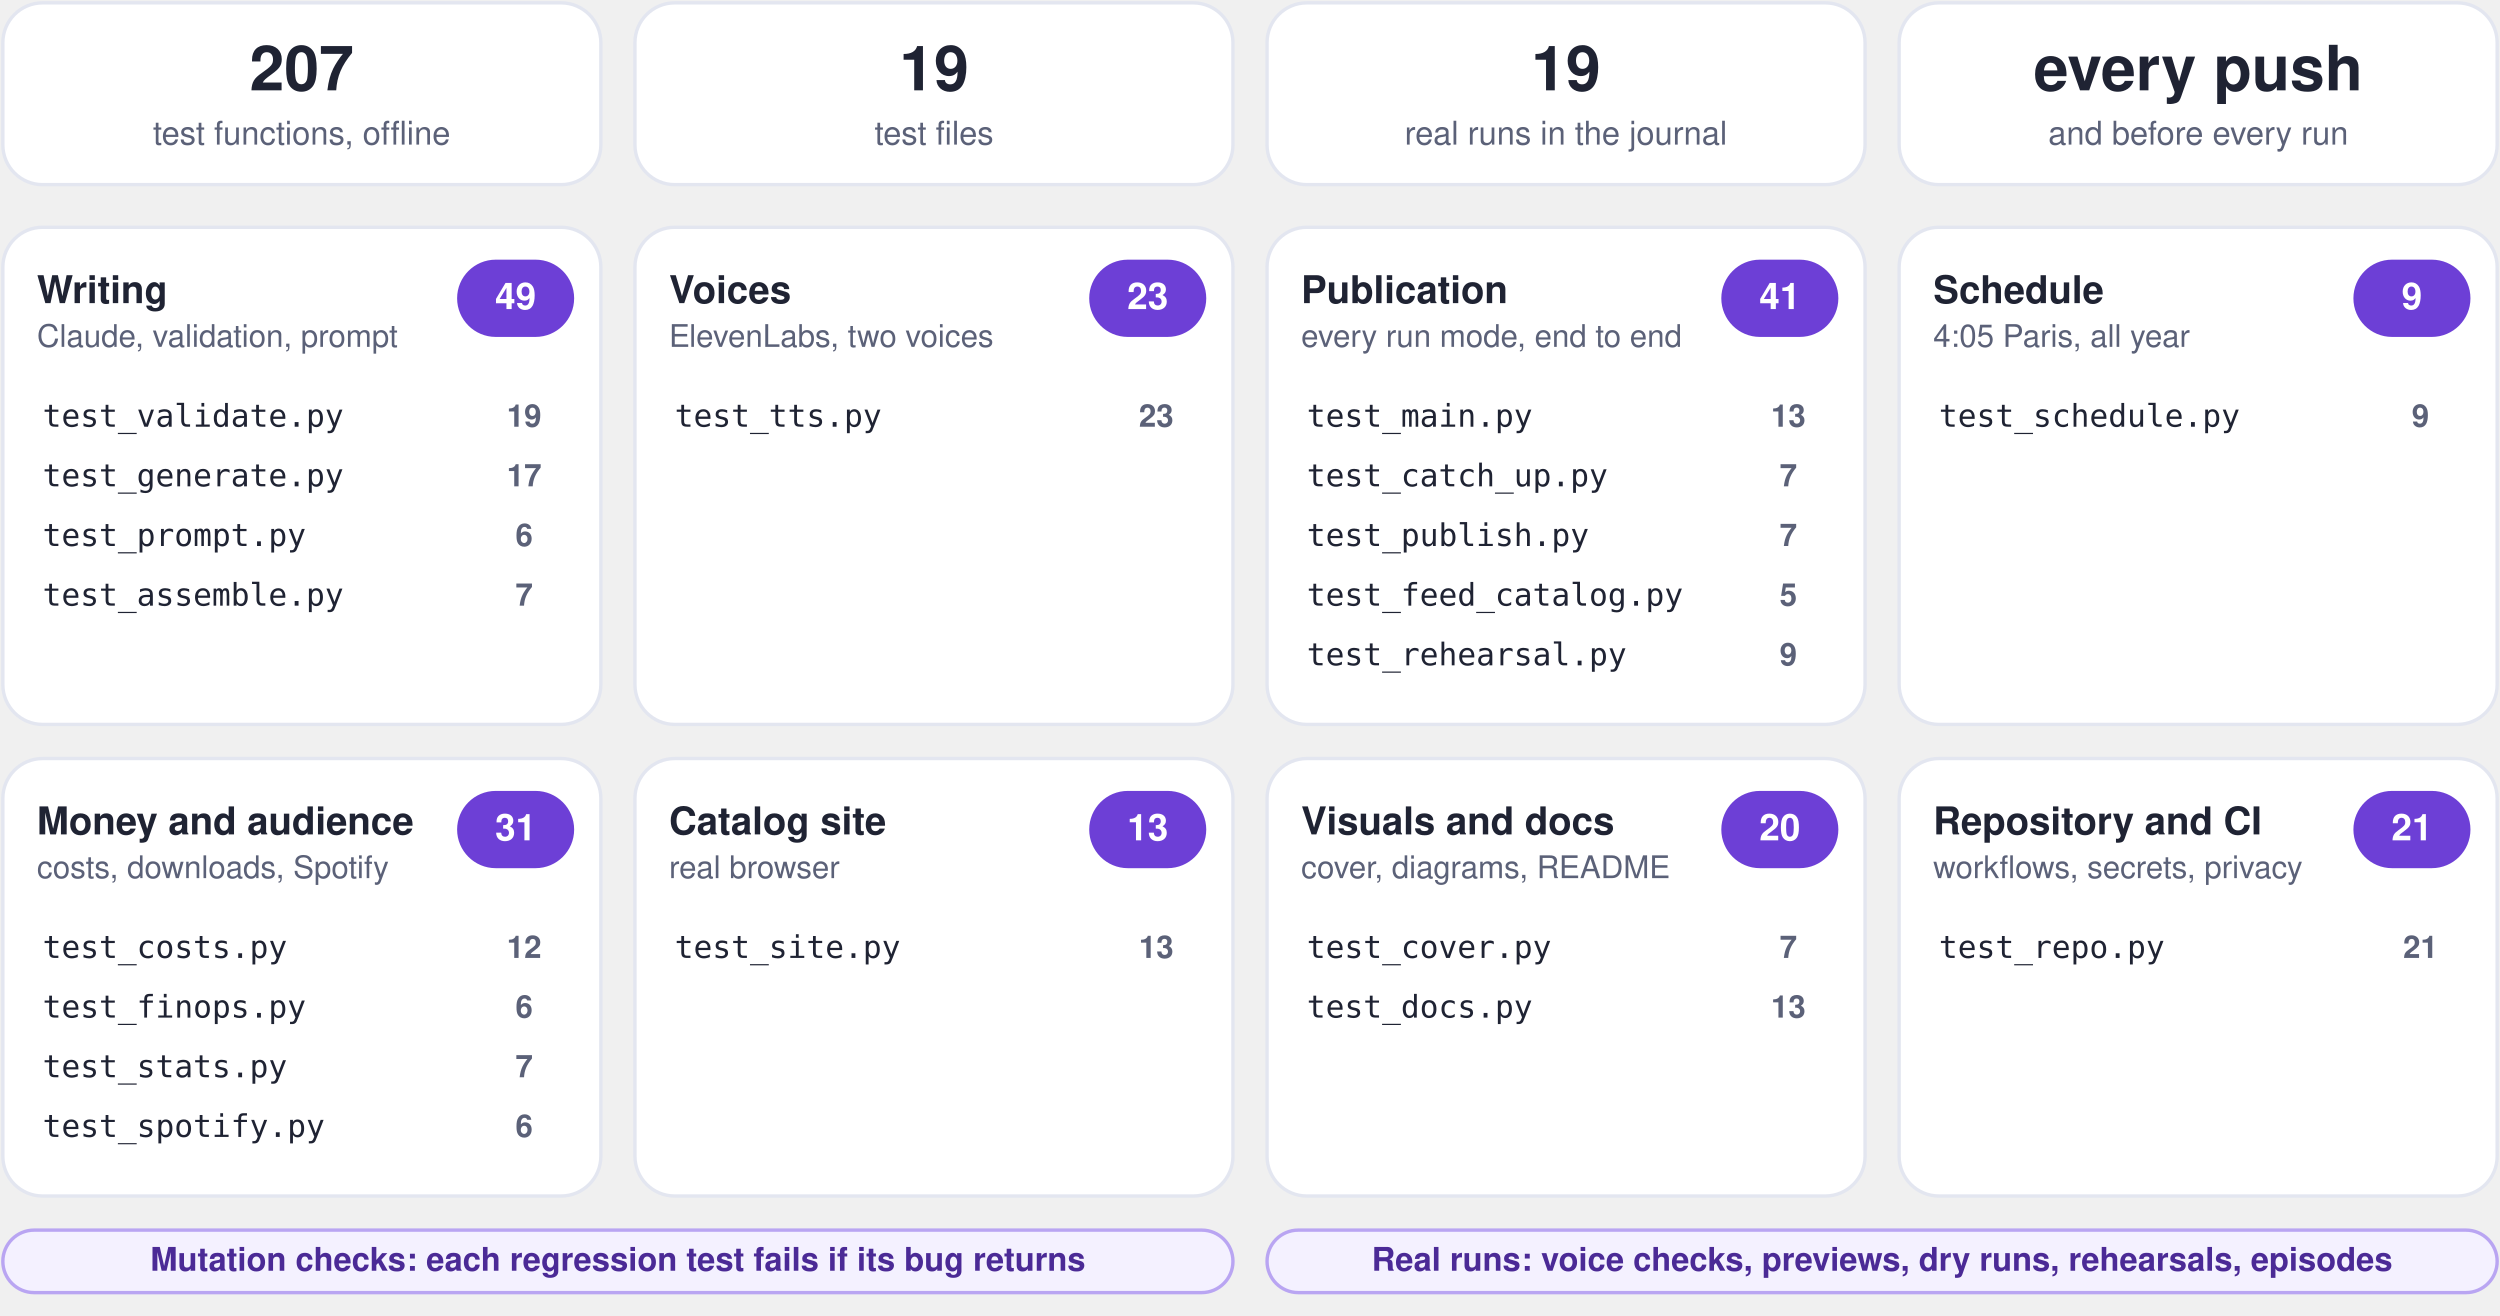
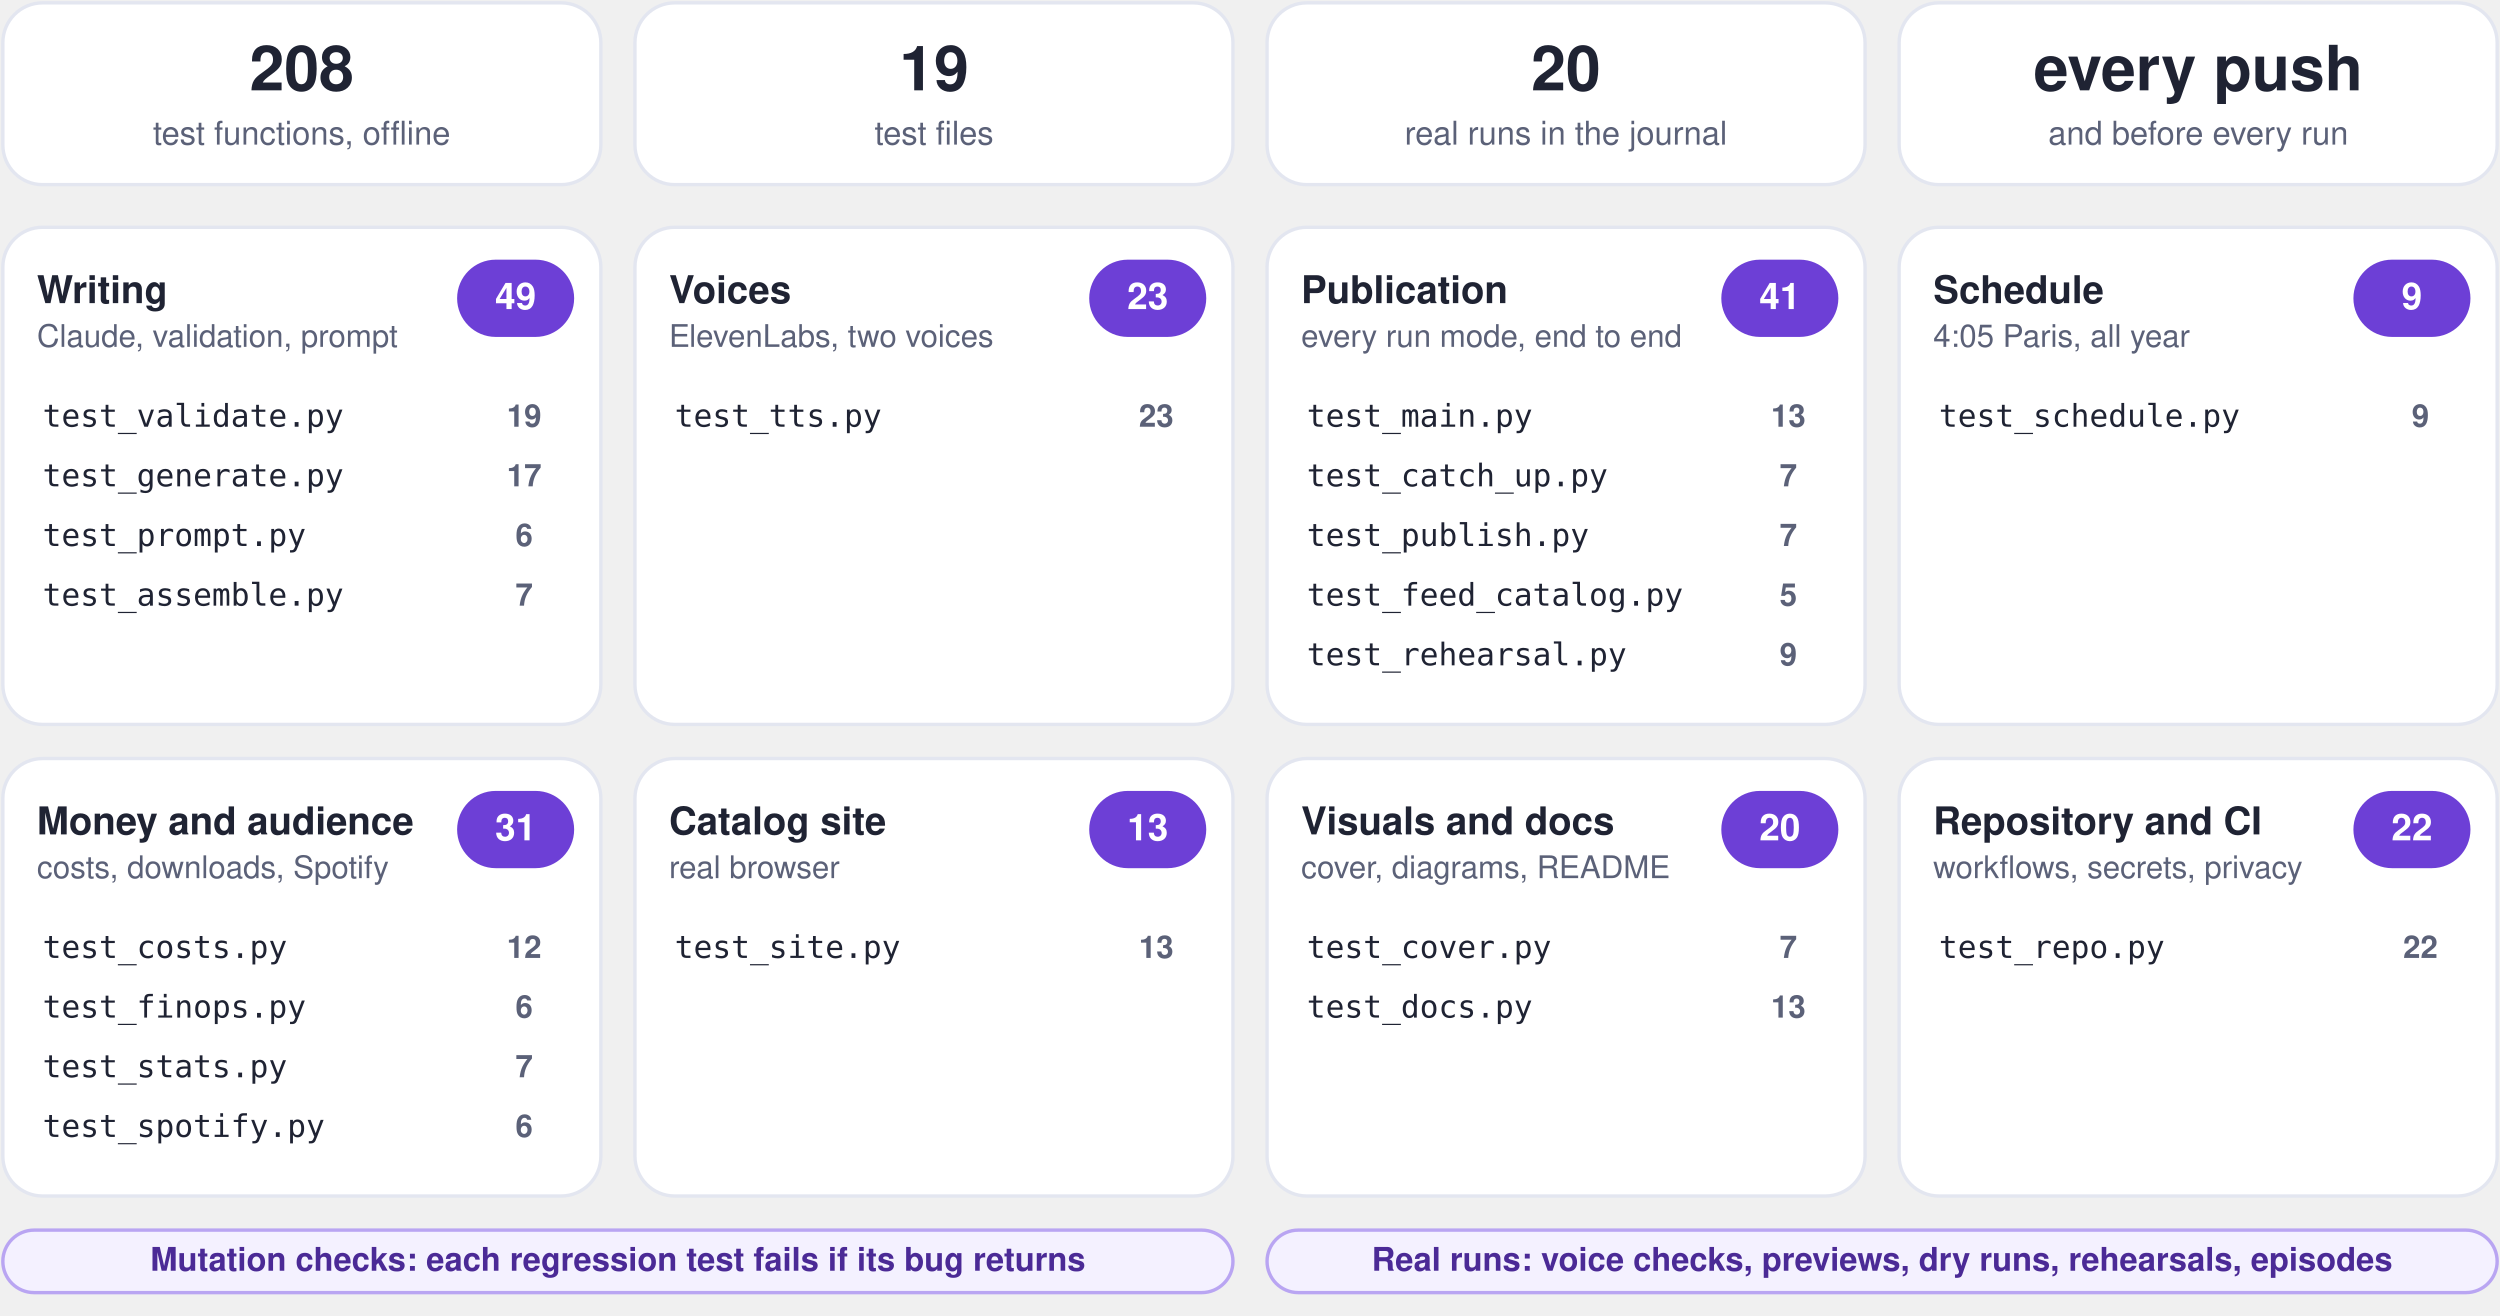
- <svg xmlns="http://www.w3.org/2000/svg" viewBox="0 0 880 463" width="880" height="463" role="img" aria-label="Test plan: 207 offline tests in 19 files">
+ <svg xmlns="http://www.w3.org/2000/svg" viewBox="0 0 880 463" width="880" height="463" role="img" aria-label="Test plan: 208 offline tests in 19 files">
  <g class="box">
    <rect x="1.0" y="1.0" width="210.5" height="64.0" rx="14" fill="#ffffff" stroke="#e3e6f0" stroke-width="1.2" class="frame" />
-     <text x="106.2" y="31.8" font-family="-apple-system, BlinkMacSystemFont, 'Segoe UI', Helvetica, Arial, sans-serif" font-size="22" font-weight="750" fill="#1f2333" text-anchor="middle">207</text>
+     <text x="106.2" y="31.8" font-family="-apple-system, BlinkMacSystemFont, 'Segoe UI', Helvetica, Arial, sans-serif" font-size="22" font-weight="750" fill="#1f2333" text-anchor="middle">208</text>
    <text x="106.2" y="50.9" font-family="-apple-system, BlinkMacSystemFont, 'Segoe UI', Helvetica, Arial, sans-serif" font-size="11.5" font-weight="500" fill="#5b6178" text-anchor="middle">test functions, offline</text>
  </g>
  <g class="box">
    <rect x="223.5" y="1.0" width="210.5" height="64.0" rx="14" fill="#ffffff" stroke="#e3e6f0" stroke-width="1.2" class="frame" />
    <text x="328.8" y="31.8" font-family="-apple-system, BlinkMacSystemFont, 'Segoe UI', Helvetica, Arial, sans-serif" font-size="22" font-weight="750" fill="#1f2333" text-anchor="middle">19</text>
    <text x="328.8" y="50.9" font-family="-apple-system, BlinkMacSystemFont, 'Segoe UI', Helvetica, Arial, sans-serif" font-size="11.5" font-weight="500" fill="#5b6178" text-anchor="middle">test files</text>
  </g>
  <g class="box">
    <rect x="446.0" y="1.0" width="210.5" height="64.0" rx="14" fill="#ffffff" stroke="#e3e6f0" stroke-width="1.2" class="frame" />
-     <text x="551.2" y="31.8" font-family="-apple-system, BlinkMacSystemFont, 'Segoe UI', Helvetica, Arial, sans-serif" font-size="22" font-weight="750" fill="#1f2333" text-anchor="middle">19</text>
+     <text x="551.2" y="31.8" font-family="-apple-system, BlinkMacSystemFont, 'Segoe UI', Helvetica, Arial, sans-serif" font-size="22" font-weight="750" fill="#1f2333" text-anchor="middle">20</text>
    <text x="551.2" y="50.9" font-family="-apple-system, BlinkMacSystemFont, 'Segoe UI', Helvetica, Arial, sans-serif" font-size="11.5" font-weight="500" fill="#5b6178" text-anchor="middle">real runs in the journal</text>
  </g>
  <g class="box">
    <rect x="668.5" y="1.0" width="210.5" height="64.0" rx="14" fill="#ffffff" stroke="#e3e6f0" stroke-width="1.2" class="frame" />
    <text x="773.8" y="31.8" font-family="-apple-system, BlinkMacSystemFont, 'Segoe UI', Helvetica, Arial, sans-serif" font-size="22" font-weight="750" fill="#1f2333" text-anchor="middle">every push</text>
    <text x="773.8" y="50.9" font-family="-apple-system, BlinkMacSystemFont, 'Segoe UI', Helvetica, Arial, sans-serif" font-size="11.5" font-weight="500" fill="#5b6178" text-anchor="middle">and before every run</text>
  </g>
  <rect x="1.0" y="80.0" width="210.5" height="175.0" rx="14" fill="#ffffff" stroke="#e3e6f0" stroke-width="1.2" />
  <g class="box">
    <rect x="9.0" y="90.0" width="152.5" height="40.0" rx="12" fill="none" stroke="none" stroke-width="1.2" class="frame" />
    <text x="13.0" y="106.7" font-family="-apple-system, BlinkMacSystemFont, 'Segoe UI', Helvetica, Arial, sans-serif" font-size="13.5" font-weight="700" fill="#1f2333" text-anchor="start">Writing</text>
    <text x="13.0" y="122.1" font-family="-apple-system, BlinkMacSystemFont, 'Segoe UI', Helvetica, Arial, sans-serif" font-size="11" font-weight="400" fill="#5b6178" text-anchor="start">Claude, validation, prompt</text>
  </g>
  <g class="box">
    <rect x="161.5" y="92.0" width="40.0" height="26.0" rx="13" fill="#6d3fd6" stroke="#6d3fd6" stroke-width="1.2" class="frame" />
    <text x="181.5" y="108.8" font-family="-apple-system, BlinkMacSystemFont, 'Segoe UI', Helvetica, Arial, sans-serif" font-size="13" font-weight="700" fill="#ffffff" text-anchor="middle">49</text>
  </g>
  <g class="box">
    <rect x="11.0" y="138.0" width="190.5" height="18.0" rx="12" fill="none" stroke="none" stroke-width="1.2" class="frame" />
    <text x="15.0" y="150.2" font-family="ui-monospace, SFMono-Regular, Menlo, Consolas, monospace" font-size="11" font-weight="500" fill="#1f2333" text-anchor="start">test_validate.py</text>
  </g>
  <g class="box">
    <rect x="167.5" y="138.0" width="34.0" height="18.0" rx="12" fill="none" stroke="none" stroke-width="1.2" class="frame" />
    <text x="184.5" y="150.2" font-family="-apple-system, BlinkMacSystemFont, 'Segoe UI', Helvetica, Arial, sans-serif" font-size="11" font-weight="700" fill="#5b6178" text-anchor="middle">19</text>
  </g>
  <g class="box">
    <rect x="11.0" y="159.0" width="190.5" height="18.0" rx="12" fill="none" stroke="none" stroke-width="1.2" class="frame" />
    <text x="15.0" y="171.2" font-family="ui-monospace, SFMono-Regular, Menlo, Consolas, monospace" font-size="11" font-weight="500" fill="#1f2333" text-anchor="start">test_generate.py</text>
  </g>
  <g class="box">
    <rect x="167.5" y="159.0" width="34.0" height="18.0" rx="12" fill="none" stroke="none" stroke-width="1.2" class="frame" />
    <text x="184.5" y="171.2" font-family="-apple-system, BlinkMacSystemFont, 'Segoe UI', Helvetica, Arial, sans-serif" font-size="11" font-weight="700" fill="#5b6178" text-anchor="middle">17</text>
  </g>
  <g class="box">
    <rect x="11.0" y="180.0" width="190.5" height="18.0" rx="12" fill="none" stroke="none" stroke-width="1.2" class="frame" />
    <text x="15.0" y="192.2" font-family="ui-monospace, SFMono-Regular, Menlo, Consolas, monospace" font-size="11" font-weight="500" fill="#1f2333" text-anchor="start">test_prompt.py</text>
  </g>
  <g class="box">
    <rect x="167.5" y="180.0" width="34.0" height="18.0" rx="12" fill="none" stroke="none" stroke-width="1.2" class="frame" />
    <text x="184.5" y="192.2" font-family="-apple-system, BlinkMacSystemFont, 'Segoe UI', Helvetica, Arial, sans-serif" font-size="11" font-weight="700" fill="#5b6178" text-anchor="middle">6</text>
  </g>
  <g class="box">
    <rect x="11.0" y="201.0" width="190.5" height="18.0" rx="12" fill="none" stroke="none" stroke-width="1.2" class="frame" />
    <text x="15.0" y="213.2" font-family="ui-monospace, SFMono-Regular, Menlo, Consolas, monospace" font-size="11" font-weight="500" fill="#1f2333" text-anchor="start">test_assemble.py</text>
  </g>
  <g class="box">
    <rect x="167.5" y="201.0" width="34.0" height="18.0" rx="12" fill="none" stroke="none" stroke-width="1.2" class="frame" />
    <text x="184.5" y="213.2" font-family="-apple-system, BlinkMacSystemFont, 'Segoe UI', Helvetica, Arial, sans-serif" font-size="11" font-weight="700" fill="#5b6178" text-anchor="middle">7</text>
  </g>
  <rect x="223.5" y="80.0" width="210.5" height="175.0" rx="14" fill="#ffffff" stroke="#e3e6f0" stroke-width="1.2" />
  <g class="box">
    <rect x="231.5" y="90.0" width="152.5" height="40.0" rx="12" fill="none" stroke="none" stroke-width="1.2" class="frame" />
    <text x="235.5" y="106.7" font-family="-apple-system, BlinkMacSystemFont, 'Segoe UI', Helvetica, Arial, sans-serif" font-size="13.5" font-weight="700" fill="#1f2333" text-anchor="start">Voices</text>
    <text x="235.5" y="122.1" font-family="-apple-system, BlinkMacSystemFont, 'Segoe UI', Helvetica, Arial, sans-serif" font-size="11" font-weight="400" fill="#5b6178" text-anchor="start">ElevenLabs, two voices</text>
  </g>
  <g class="box">
    <rect x="384.0" y="92.0" width="40.0" height="26.0" rx="13" fill="#6d3fd6" stroke="#6d3fd6" stroke-width="1.2" class="frame" />
    <text x="404.0" y="108.8" font-family="-apple-system, BlinkMacSystemFont, 'Segoe UI', Helvetica, Arial, sans-serif" font-size="13" font-weight="700" fill="#ffffff" text-anchor="middle">23</text>
  </g>
  <g class="box">
    <rect x="233.5" y="138.0" width="190.5" height="18.0" rx="12" fill="none" stroke="none" stroke-width="1.2" class="frame" />
    <text x="237.5" y="150.2" font-family="ui-monospace, SFMono-Regular, Menlo, Consolas, monospace" font-size="11" font-weight="500" fill="#1f2333" text-anchor="start">test_tts.py</text>
  </g>
  <g class="box">
    <rect x="390.0" y="138.0" width="34.0" height="18.0" rx="12" fill="none" stroke="none" stroke-width="1.2" class="frame" />
    <text x="407.0" y="150.2" font-family="-apple-system, BlinkMacSystemFont, 'Segoe UI', Helvetica, Arial, sans-serif" font-size="11" font-weight="700" fill="#5b6178" text-anchor="middle">23</text>
  </g>
  <rect x="446.0" y="80.0" width="210.5" height="175.0" rx="14" fill="#ffffff" stroke="#e3e6f0" stroke-width="1.2" />
  <g class="box">
    <rect x="454.0" y="90.0" width="152.5" height="40.0" rx="12" fill="none" stroke="none" stroke-width="1.2" class="frame" />
    <text x="458.0" y="106.7" font-family="-apple-system, BlinkMacSystemFont, 'Segoe UI', Helvetica, Arial, sans-serif" font-size="13.5" font-weight="700" fill="#1f2333" text-anchor="start">Publication</text>
    <text x="458.0" y="122.1" font-family="-apple-system, BlinkMacSystemFont, 'Segoe UI', Helvetica, Arial, sans-serif" font-size="11" font-weight="400" fill="#5b6178" text-anchor="start">every run mode, end to end</text>
  </g>
  <g class="box">
    <rect x="606.5" y="92.0" width="40.0" height="26.0" rx="13" fill="#6d3fd6" stroke="#6d3fd6" stroke-width="1.2" class="frame" />
    <text x="626.5" y="108.8" font-family="-apple-system, BlinkMacSystemFont, 'Segoe UI', Helvetica, Arial, sans-serif" font-size="13" font-weight="700" fill="#ffffff" text-anchor="middle">41</text>
  </g>
  <g class="box">
    <rect x="456.0" y="138.0" width="190.5" height="18.0" rx="12" fill="none" stroke="none" stroke-width="1.2" class="frame" />
    <text x="460.0" y="150.2" font-family="ui-monospace, SFMono-Regular, Menlo, Consolas, monospace" font-size="11" font-weight="500" fill="#1f2333" text-anchor="start">test_main.py</text>
  </g>
  <g class="box">
    <rect x="612.5" y="138.0" width="34.0" height="18.0" rx="12" fill="none" stroke="none" stroke-width="1.2" class="frame" />
    <text x="629.5" y="150.2" font-family="-apple-system, BlinkMacSystemFont, 'Segoe UI', Helvetica, Arial, sans-serif" font-size="11" font-weight="700" fill="#5b6178" text-anchor="middle">13</text>
  </g>
  <g class="box">
    <rect x="456.0" y="159.0" width="190.5" height="18.0" rx="12" fill="none" stroke="none" stroke-width="1.2" class="frame" />
    <text x="460.0" y="171.2" font-family="ui-monospace, SFMono-Regular, Menlo, Consolas, monospace" font-size="11" font-weight="500" fill="#1f2333" text-anchor="start">test_catch_up.py</text>
  </g>
  <g class="box">
    <rect x="612.5" y="159.0" width="34.0" height="18.0" rx="12" fill="none" stroke="none" stroke-width="1.2" class="frame" />
    <text x="629.5" y="171.2" font-family="-apple-system, BlinkMacSystemFont, 'Segoe UI', Helvetica, Arial, sans-serif" font-size="11" font-weight="700" fill="#5b6178" text-anchor="middle">7</text>
  </g>
  <g class="box">
    <rect x="456.0" y="180.0" width="190.5" height="18.0" rx="12" fill="none" stroke="none" stroke-width="1.2" class="frame" />
    <text x="460.0" y="192.2" font-family="ui-monospace, SFMono-Regular, Menlo, Consolas, monospace" font-size="11" font-weight="500" fill="#1f2333" text-anchor="start">test_publish.py</text>
  </g>
  <g class="box">
    <rect x="612.5" y="180.0" width="34.0" height="18.0" rx="12" fill="none" stroke="none" stroke-width="1.2" class="frame" />
    <text x="629.5" y="192.2" font-family="-apple-system, BlinkMacSystemFont, 'Segoe UI', Helvetica, Arial, sans-serif" font-size="11" font-weight="700" fill="#5b6178" text-anchor="middle">7</text>
  </g>
  <g class="box">
    <rect x="456.0" y="201.0" width="190.5" height="18.0" rx="12" fill="none" stroke="none" stroke-width="1.2" class="frame" />
    <text x="460.0" y="213.2" font-family="ui-monospace, SFMono-Regular, Menlo, Consolas, monospace" font-size="11" font-weight="500" fill="#1f2333" text-anchor="start">test_feed_catalog.py</text>
  </g>
  <g class="box">
    <rect x="612.5" y="201.0" width="34.0" height="18.0" rx="12" fill="none" stroke="none" stroke-width="1.2" class="frame" />
    <text x="629.5" y="213.2" font-family="-apple-system, BlinkMacSystemFont, 'Segoe UI', Helvetica, Arial, sans-serif" font-size="11" font-weight="700" fill="#5b6178" text-anchor="middle">5</text>
  </g>
  <g class="box">
    <rect x="456.0" y="222.0" width="190.5" height="18.0" rx="12" fill="none" stroke="none" stroke-width="1.2" class="frame" />
    <text x="460.0" y="234.2" font-family="ui-monospace, SFMono-Regular, Menlo, Consolas, monospace" font-size="11" font-weight="500" fill="#1f2333" text-anchor="start">test_rehearsal.py</text>
  </g>
  <g class="box">
    <rect x="612.5" y="222.0" width="34.0" height="18.0" rx="12" fill="none" stroke="none" stroke-width="1.2" class="frame" />
    <text x="629.5" y="234.2" font-family="-apple-system, BlinkMacSystemFont, 'Segoe UI', Helvetica, Arial, sans-serif" font-size="11" font-weight="700" fill="#5b6178" text-anchor="middle">9</text>
  </g>
  <rect x="668.5" y="80.0" width="210.5" height="175.0" rx="14" fill="#ffffff" stroke="#e3e6f0" stroke-width="1.2" />
  <g class="box">
    <rect x="676.5" y="90.0" width="152.5" height="40.0" rx="12" fill="none" stroke="none" stroke-width="1.2" class="frame" />
    <text x="680.5" y="106.7" font-family="-apple-system, BlinkMacSystemFont, 'Segoe UI', Helvetica, Arial, sans-serif" font-size="13.5" font-weight="700" fill="#1f2333" text-anchor="start">Schedule</text>
    <text x="680.5" y="122.1" font-family="-apple-system, BlinkMacSystemFont, 'Segoe UI', Helvetica, Arial, sans-serif" font-size="11" font-weight="400" fill="#5b6178" text-anchor="start">4:05 Paris, all year</text>
  </g>
  <g class="box">
    <rect x="829.0" y="92.0" width="40.0" height="26.0" rx="13" fill="#6d3fd6" stroke="#6d3fd6" stroke-width="1.2" class="frame" />
    <text x="849.0" y="108.8" font-family="-apple-system, BlinkMacSystemFont, 'Segoe UI', Helvetica, Arial, sans-serif" font-size="13" font-weight="700" fill="#ffffff" text-anchor="middle">9</text>
  </g>
  <g class="box">
    <rect x="678.5" y="138.0" width="190.5" height="18.0" rx="12" fill="none" stroke="none" stroke-width="1.2" class="frame" />
    <text x="682.5" y="150.2" font-family="ui-monospace, SFMono-Regular, Menlo, Consolas, monospace" font-size="11" font-weight="500" fill="#1f2333" text-anchor="start">test_schedule.py</text>
  </g>
  <g class="box">
    <rect x="835.0" y="138.0" width="34.0" height="18.0" rx="12" fill="none" stroke="none" stroke-width="1.2" class="frame" />
    <text x="852.0" y="150.2" font-family="-apple-system, BlinkMacSystemFont, 'Segoe UI', Helvetica, Arial, sans-serif" font-size="11" font-weight="700" fill="#5b6178" text-anchor="middle">9</text>
  </g>
  <rect x="1.0" y="267.0" width="210.5" height="154.0" rx="14" fill="#ffffff" stroke="#e3e6f0" stroke-width="1.2" />
  <g class="box">
    <rect x="9.0" y="277.0" width="152.5" height="40.0" rx="12" fill="none" stroke="none" stroke-width="1.2" class="frame" />
    <text x="13.0" y="293.7" font-family="-apple-system, BlinkMacSystemFont, 'Segoe UI', Helvetica, Arial, sans-serif" font-size="13.5" font-weight="700" fill="#1f2333" text-anchor="start">Money and audience</text>
    <text x="13.0" y="309.1" font-family="-apple-system, BlinkMacSystemFont, 'Segoe UI', Helvetica, Arial, sans-serif" font-size="11" font-weight="400" fill="#5b6178" text-anchor="start">costs, downloads, Spotify</text>
  </g>
  <g class="box">
    <rect x="161.5" y="279.0" width="40.0" height="26.0" rx="13" fill="#6d3fd6" stroke="#6d3fd6" stroke-width="1.2" class="frame" />
    <text x="181.5" y="295.8" font-family="-apple-system, BlinkMacSystemFont, 'Segoe UI', Helvetica, Arial, sans-serif" font-size="13" font-weight="700" fill="#ffffff" text-anchor="middle">31</text>
  </g>
  <g class="box">
    <rect x="11.0" y="325.0" width="190.5" height="18.0" rx="12" fill="none" stroke="none" stroke-width="1.2" class="frame" />
    <text x="15.0" y="337.2" font-family="ui-monospace, SFMono-Regular, Menlo, Consolas, monospace" font-size="11" font-weight="500" fill="#1f2333" text-anchor="start">test_costs.py</text>
  </g>
  <g class="box">
    <rect x="167.5" y="325.0" width="34.0" height="18.0" rx="12" fill="none" stroke="none" stroke-width="1.2" class="frame" />
    <text x="184.5" y="337.2" font-family="-apple-system, BlinkMacSystemFont, 'Segoe UI', Helvetica, Arial, sans-serif" font-size="11" font-weight="700" fill="#5b6178" text-anchor="middle">12</text>
  </g>
  <g class="box">
    <rect x="11.0" y="346.0" width="190.5" height="18.0" rx="12" fill="none" stroke="none" stroke-width="1.2" class="frame" />
    <text x="15.0" y="358.2" font-family="ui-monospace, SFMono-Regular, Menlo, Consolas, monospace" font-size="11" font-weight="500" fill="#1f2333" text-anchor="start">test_finops.py</text>
  </g>
  <g class="box">
    <rect x="167.5" y="346.0" width="34.0" height="18.0" rx="12" fill="none" stroke="none" stroke-width="1.2" class="frame" />
    <text x="184.5" y="358.2" font-family="-apple-system, BlinkMacSystemFont, 'Segoe UI', Helvetica, Arial, sans-serif" font-size="11" font-weight="700" fill="#5b6178" text-anchor="middle">6</text>
  </g>
  <g class="box">
    <rect x="11.0" y="367.0" width="190.5" height="18.0" rx="12" fill="none" stroke="none" stroke-width="1.2" class="frame" />
    <text x="15.0" y="379.2" font-family="ui-monospace, SFMono-Regular, Menlo, Consolas, monospace" font-size="11" font-weight="500" fill="#1f2333" text-anchor="start">test_stats.py</text>
  </g>
  <g class="box">
    <rect x="167.5" y="367.0" width="34.0" height="18.0" rx="12" fill="none" stroke="none" stroke-width="1.2" class="frame" />
    <text x="184.5" y="379.2" font-family="-apple-system, BlinkMacSystemFont, 'Segoe UI', Helvetica, Arial, sans-serif" font-size="11" font-weight="700" fill="#5b6178" text-anchor="middle">7</text>
  </g>
  <g class="box">
    <rect x="11.0" y="388.0" width="190.5" height="18.0" rx="12" fill="none" stroke="none" stroke-width="1.2" class="frame" />
    <text x="15.0" y="400.2" font-family="ui-monospace, SFMono-Regular, Menlo, Consolas, monospace" font-size="11" font-weight="500" fill="#1f2333" text-anchor="start">test_spotify.py</text>
  </g>
  <g class="box">
    <rect x="167.5" y="388.0" width="34.0" height="18.0" rx="12" fill="none" stroke="none" stroke-width="1.2" class="frame" />
    <text x="184.5" y="400.2" font-family="-apple-system, BlinkMacSystemFont, 'Segoe UI', Helvetica, Arial, sans-serif" font-size="11" font-weight="700" fill="#5b6178" text-anchor="middle">6</text>
  </g>
  <rect x="223.5" y="267.0" width="210.5" height="154.0" rx="14" fill="#ffffff" stroke="#e3e6f0" stroke-width="1.2" />
  <g class="box">
    <rect x="231.5" y="277.0" width="152.5" height="40.0" rx="12" fill="none" stroke="none" stroke-width="1.2" class="frame" />
    <text x="235.5" y="293.7" font-family="-apple-system, BlinkMacSystemFont, 'Segoe UI', Helvetica, Arial, sans-serif" font-size="13.5" font-weight="700" fill="#1f2333" text-anchor="start">Catalog site</text>
    <text x="235.5" y="309.1" font-family="-apple-system, BlinkMacSystemFont, 'Segoe UI', Helvetica, Arial, sans-serif" font-size="11" font-weight="400" fill="#5b6178" text-anchor="start">real browser</text>
  </g>
  <g class="box">
    <rect x="384.0" y="279.0" width="40.0" height="26.0" rx="13" fill="#6d3fd6" stroke="#6d3fd6" stroke-width="1.2" class="frame" />
    <text x="404.0" y="295.8" font-family="-apple-system, BlinkMacSystemFont, 'Segoe UI', Helvetica, Arial, sans-serif" font-size="13" font-weight="700" fill="#ffffff" text-anchor="middle">13</text>
  </g>
  <g class="box">
    <rect x="233.5" y="325.0" width="190.5" height="18.0" rx="12" fill="none" stroke="none" stroke-width="1.2" class="frame" />
    <text x="237.5" y="337.2" font-family="ui-monospace, SFMono-Regular, Menlo, Consolas, monospace" font-size="11" font-weight="500" fill="#1f2333" text-anchor="start">test_site.py</text>
  </g>
  <g class="box">
    <rect x="390.0" y="325.0" width="34.0" height="18.0" rx="12" fill="none" stroke="none" stroke-width="1.2" class="frame" />
    <text x="407.0" y="337.2" font-family="-apple-system, BlinkMacSystemFont, 'Segoe UI', Helvetica, Arial, sans-serif" font-size="11" font-weight="700" fill="#5b6178" text-anchor="middle">13</text>
  </g>
  <rect x="446.0" y="267.0" width="210.5" height="154.0" rx="14" fill="#ffffff" stroke="#e3e6f0" stroke-width="1.2" />
  <g class="box">
    <rect x="454.0" y="277.0" width="152.5" height="40.0" rx="12" fill="none" stroke="none" stroke-width="1.2" class="frame" />
    <text x="458.0" y="293.7" font-family="-apple-system, BlinkMacSystemFont, 'Segoe UI', Helvetica, Arial, sans-serif" font-size="13.5" font-weight="700" fill="#1f2333" text-anchor="start">Visuals and docs</text>
    <text x="458.0" y="309.1" font-family="-apple-system, BlinkMacSystemFont, 'Segoe UI', Helvetica, Arial, sans-serif" font-size="11" font-weight="400" fill="#5b6178" text-anchor="start">cover, diagrams, README</text>
  </g>
  <g class="box">
    <rect x="606.5" y="279.0" width="40.0" height="26.0" rx="13" fill="#6d3fd6" stroke="#6d3fd6" stroke-width="1.2" class="frame" />
    <text x="626.5" y="295.8" font-family="-apple-system, BlinkMacSystemFont, 'Segoe UI', Helvetica, Arial, sans-serif" font-size="13" font-weight="700" fill="#ffffff" text-anchor="middle">20</text>
  </g>
  <g class="box">
    <rect x="456.0" y="325.0" width="190.5" height="18.0" rx="12" fill="none" stroke="none" stroke-width="1.2" class="frame" />
    <text x="460.0" y="337.2" font-family="ui-monospace, SFMono-Regular, Menlo, Consolas, monospace" font-size="11" font-weight="500" fill="#1f2333" text-anchor="start">test_cover.py</text>
  </g>
  <g class="box">
    <rect x="612.5" y="325.0" width="34.0" height="18.0" rx="12" fill="none" stroke="none" stroke-width="1.2" class="frame" />
    <text x="629.5" y="337.2" font-family="-apple-system, BlinkMacSystemFont, 'Segoe UI', Helvetica, Arial, sans-serif" font-size="11" font-weight="700" fill="#5b6178" text-anchor="middle">7</text>
  </g>
  <g class="box">
    <rect x="456.0" y="346.0" width="190.5" height="18.0" rx="12" fill="none" stroke="none" stroke-width="1.2" class="frame" />
    <text x="460.0" y="358.2" font-family="ui-monospace, SFMono-Regular, Menlo, Consolas, monospace" font-size="11" font-weight="500" fill="#1f2333" text-anchor="start">test_docs.py</text>
  </g>
  <g class="box">
    <rect x="612.5" y="346.0" width="34.0" height="18.0" rx="12" fill="none" stroke="none" stroke-width="1.2" class="frame" />
    <text x="629.5" y="358.2" font-family="-apple-system, BlinkMacSystemFont, 'Segoe UI', Helvetica, Arial, sans-serif" font-size="11" font-weight="700" fill="#5b6178" text-anchor="middle">13</text>
  </g>
  <rect x="668.5" y="267.0" width="210.5" height="154.0" rx="14" fill="#ffffff" stroke="#e3e6f0" stroke-width="1.2" />
  <g class="box">
    <rect x="676.5" y="277.0" width="152.5" height="40.0" rx="12" fill="none" stroke="none" stroke-width="1.2" class="frame" />
    <text x="680.5" y="293.7" font-family="-apple-system, BlinkMacSystemFont, 'Segoe UI', Helvetica, Arial, sans-serif" font-size="13.5" font-weight="700" fill="#1f2333" text-anchor="start">Repository and CI</text>
    <text x="680.5" y="309.1" font-family="-apple-system, BlinkMacSystemFont, 'Segoe UI', Helvetica, Arial, sans-serif" font-size="11" font-weight="400" fill="#5b6178" text-anchor="start">workflows, secrets, privacy</text>
  </g>
  <g class="box">
    <rect x="829.0" y="279.0" width="40.0" height="26.0" rx="13" fill="#6d3fd6" stroke="#6d3fd6" stroke-width="1.2" class="frame" />
-     <text x="849.0" y="295.8" font-family="-apple-system, BlinkMacSystemFont, 'Segoe UI', Helvetica, Arial, sans-serif" font-size="13" font-weight="700" fill="#ffffff" text-anchor="middle">21</text>
+     <text x="849.0" y="295.8" font-family="-apple-system, BlinkMacSystemFont, 'Segoe UI', Helvetica, Arial, sans-serif" font-size="13" font-weight="700" fill="#ffffff" text-anchor="middle">22</text>
  </g>
  <g class="box">
    <rect x="678.5" y="325.0" width="190.5" height="18.0" rx="12" fill="none" stroke="none" stroke-width="1.2" class="frame" />
    <text x="682.5" y="337.2" font-family="ui-monospace, SFMono-Regular, Menlo, Consolas, monospace" font-size="11" font-weight="500" fill="#1f2333" text-anchor="start">test_repo.py</text>
  </g>
  <g class="box">
    <rect x="835.0" y="325.0" width="34.0" height="18.0" rx="12" fill="none" stroke="none" stroke-width="1.2" class="frame" />
-     <text x="852.0" y="337.2" font-family="-apple-system, BlinkMacSystemFont, 'Segoe UI', Helvetica, Arial, sans-serif" font-size="11" font-weight="700" fill="#5b6178" text-anchor="middle">21</text>
+     <text x="852.0" y="337.2" font-family="-apple-system, BlinkMacSystemFont, 'Segoe UI', Helvetica, Arial, sans-serif" font-size="11" font-weight="700" fill="#5b6178" text-anchor="middle">22</text>
  </g>
  <g class="box">
    <rect x="1.0" y="433.0" width="433.0" height="22.0" rx="11" fill="#f4f1ff" stroke="#b9a5f2" stroke-width="1.2" class="frame" />
    <text x="217.5" y="447.3" font-family="-apple-system, BlinkMacSystemFont, 'Segoe UI', Helvetica, Arial, sans-serif" font-size="11.5" font-weight="600" fill="#4b2a96" text-anchor="middle">Mutation checks: each regression test fails if its bug returns</text>
  </g>
  <g class="box">
    <rect x="446.0" y="433.0" width="433.0" height="22.0" rx="11" fill="#f4f1ff" stroke="#b9a5f2" stroke-width="1.2" class="frame" />
    <text x="662.5" y="447.3" font-family="-apple-system, BlinkMacSystemFont, 'Segoe UI', Helvetica, Arial, sans-serif" font-size="11.5" font-weight="600" fill="#4b2a96" text-anchor="middle">Real runs: voice checks, previews, dry runs, rehearsals, episodes</text>
  </g>
</svg>
